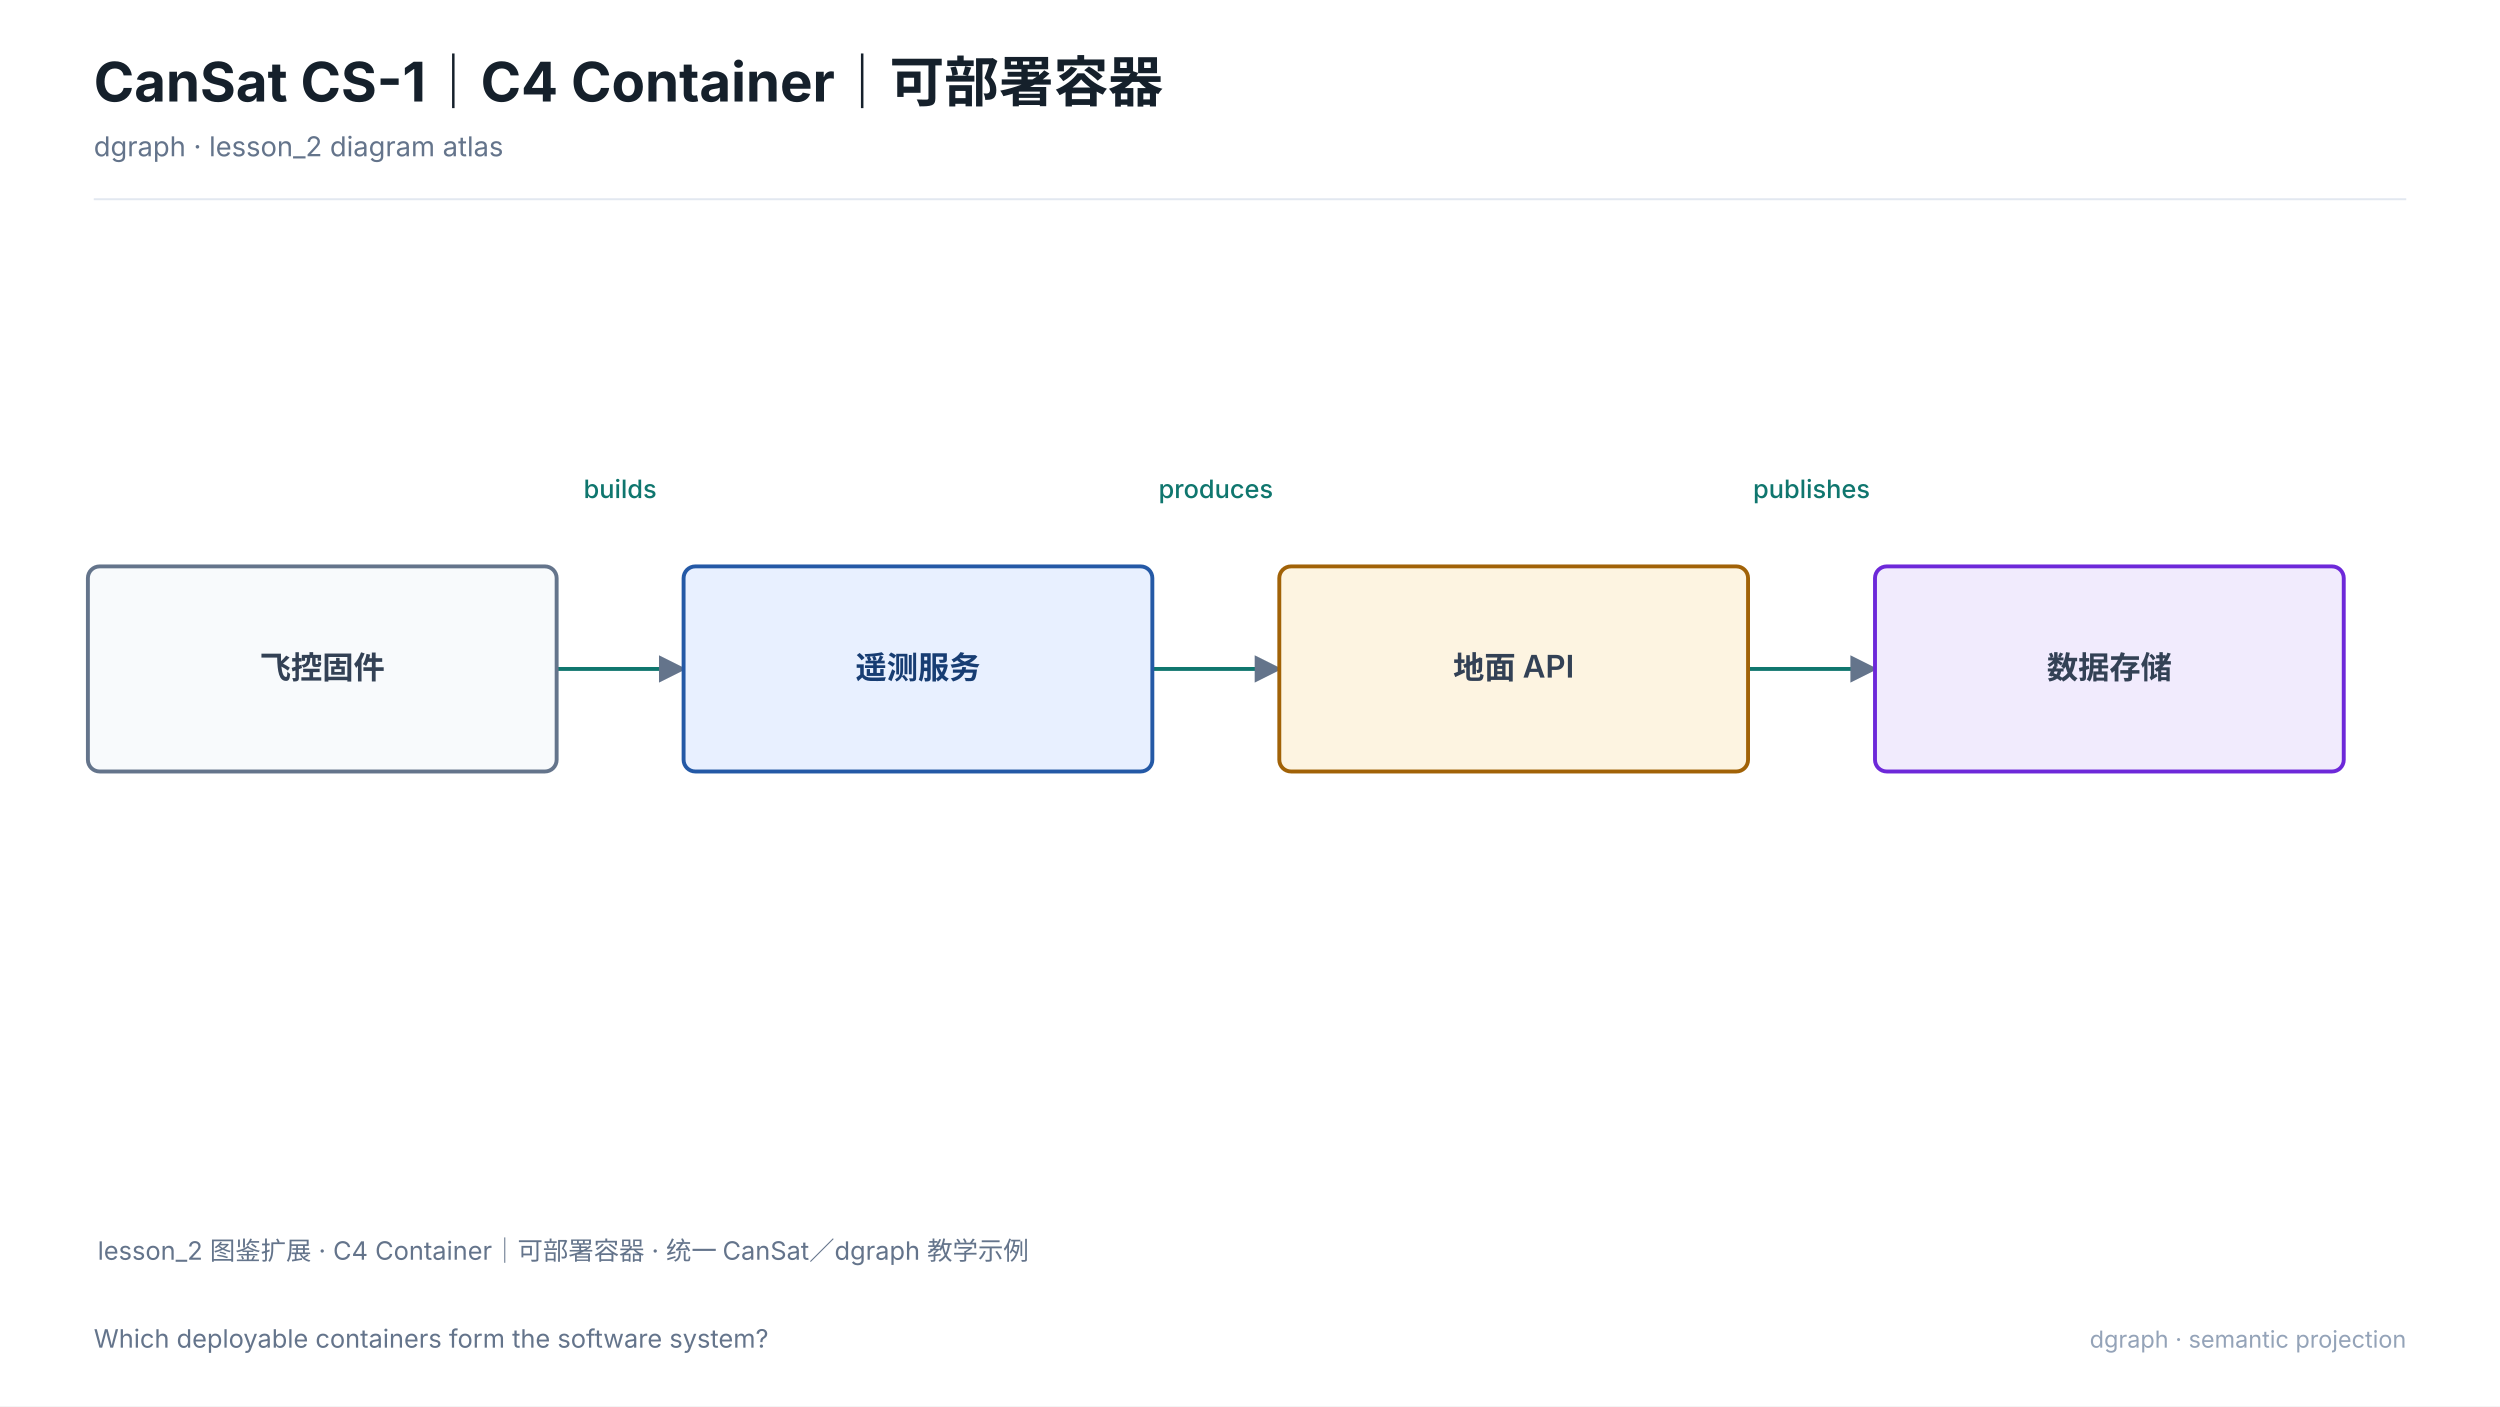
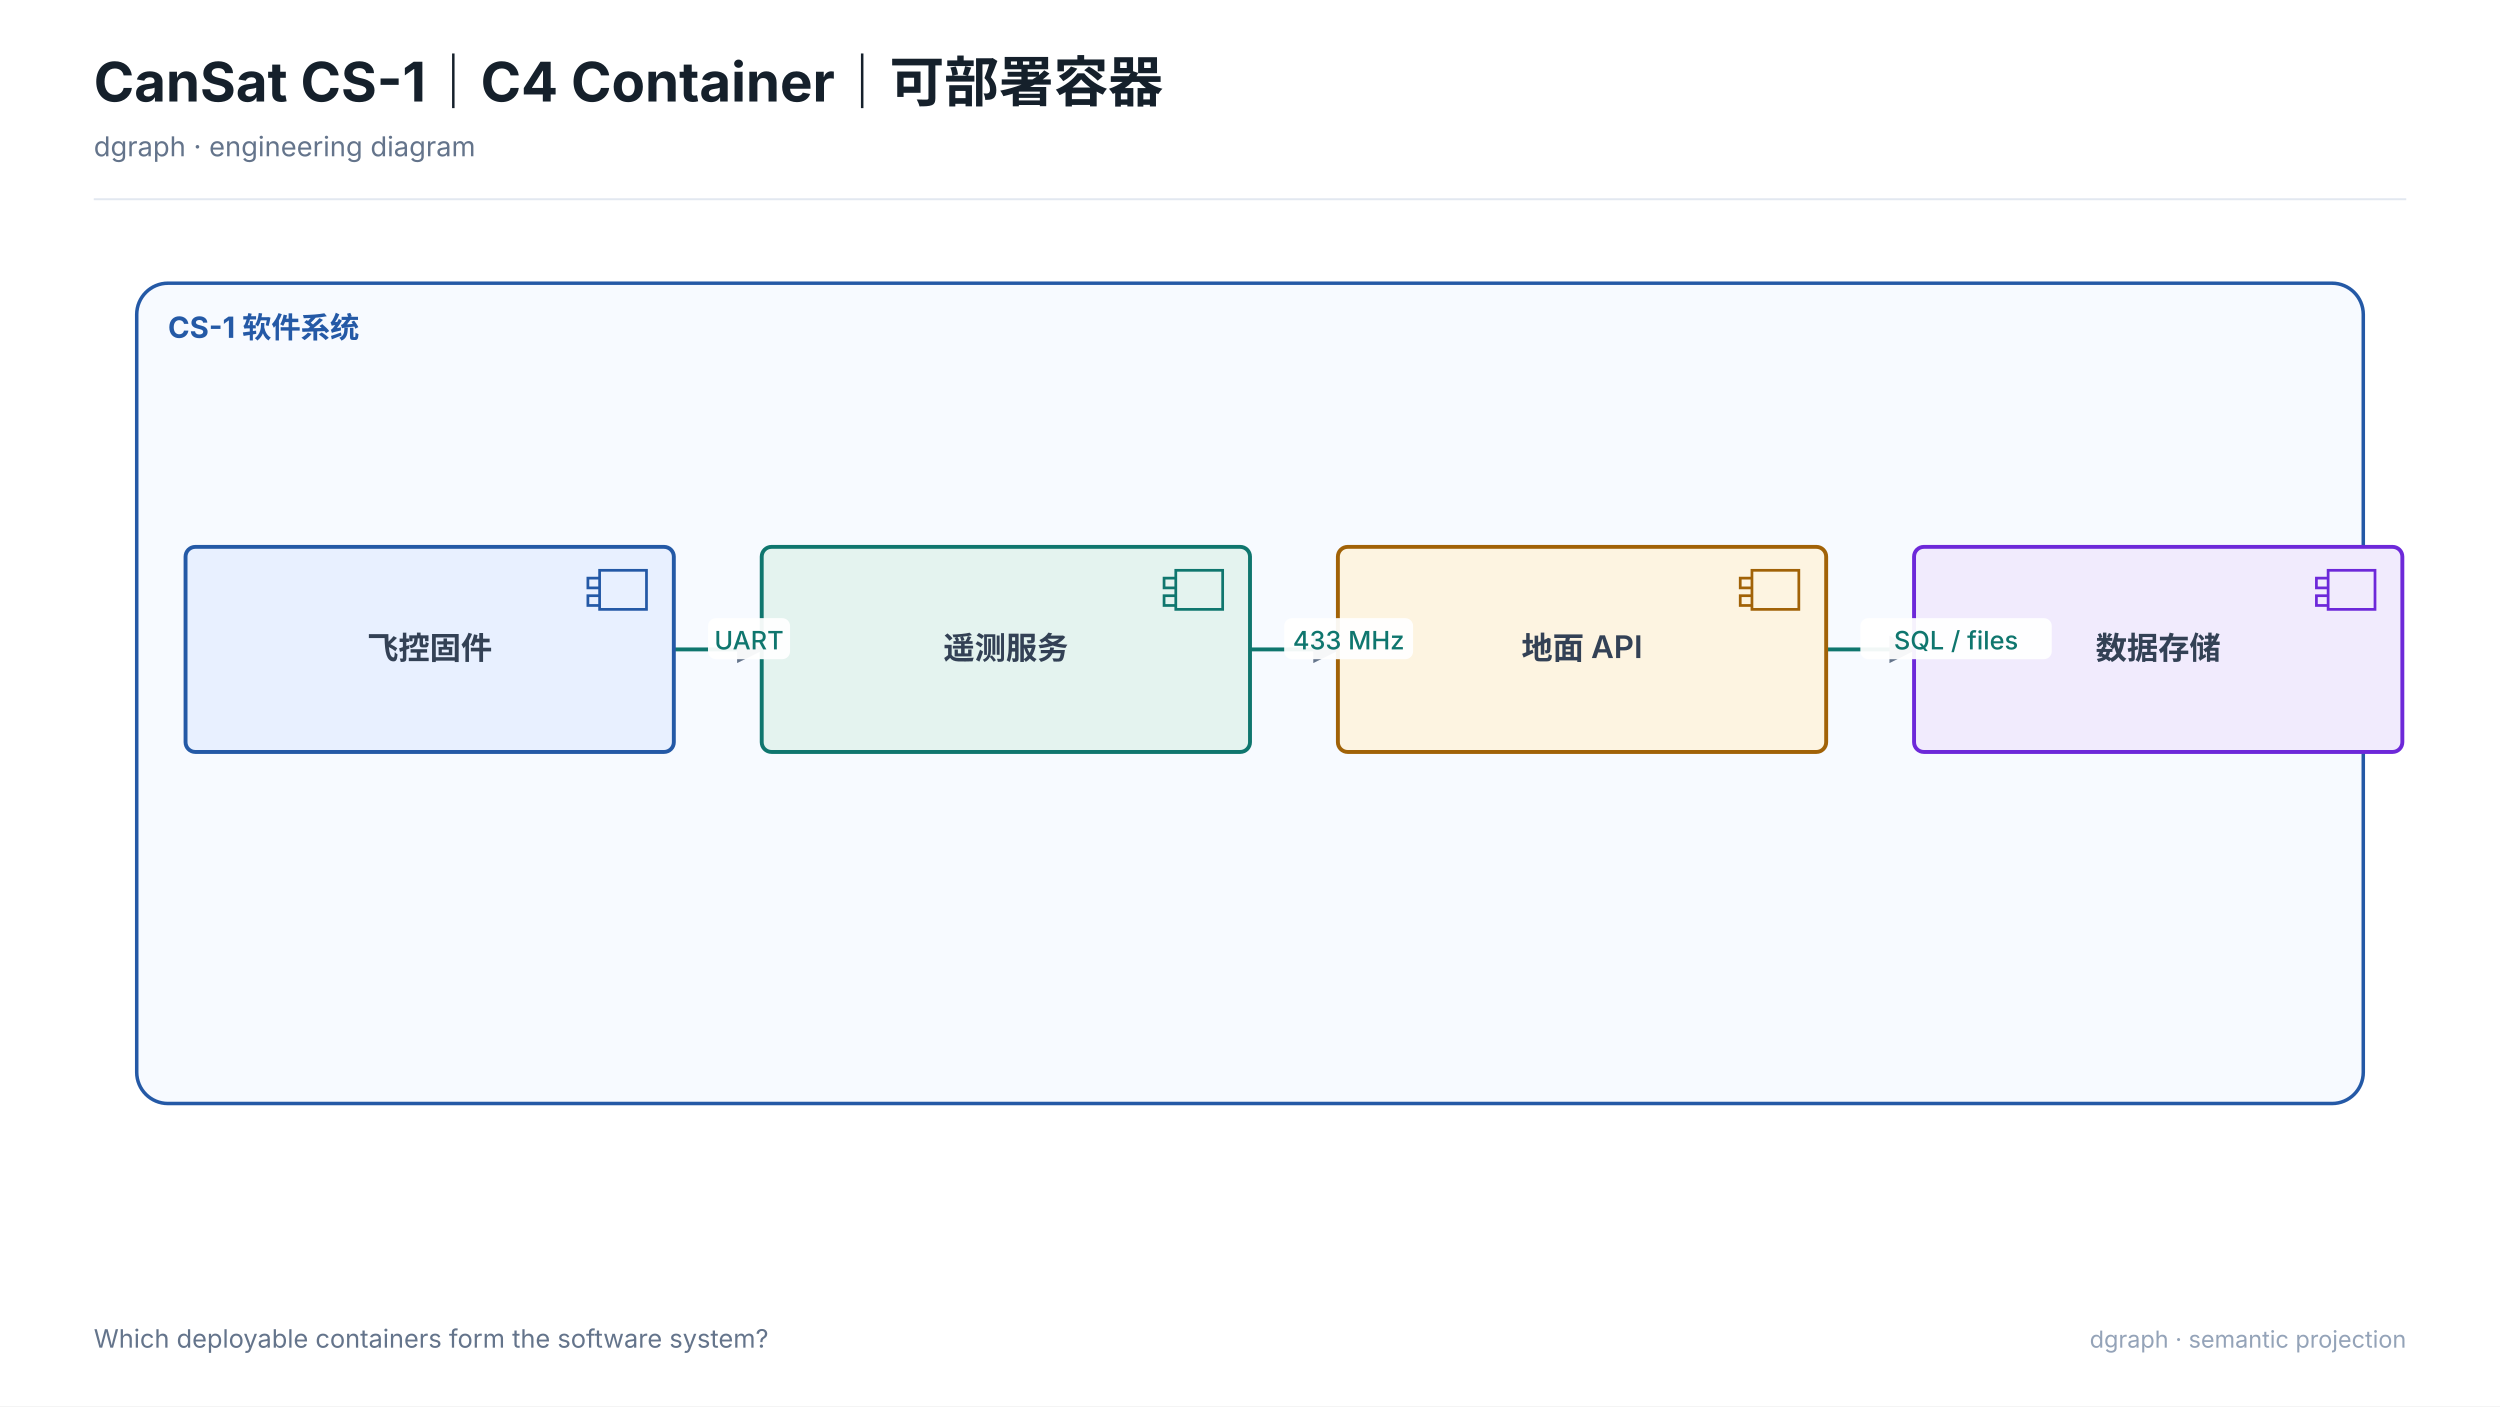
- <svg xmlns="http://www.w3.org/2000/svg" viewBox="0 0 1280 720" width="1280" height="720" font-family="-apple-system, PingFang SC, Hiragino Sans GB, Noto Sans SC, sans-serif">
+ <svg xmlns="http://www.w3.org/2000/svg" viewBox="0 0 1280 720" width="1280" height="720" font-family="-apple-system, PingFang SC, Hiragino Sans GB, Noto Sans SC, sans-serif" data-layout="c4-container">
  <defs>
    <marker id="arrow" viewBox="0 0 10 10" refX="9" refY="5" markerWidth="7" markerHeight="7" orient="auto">
      <path d="M 0 0 L 10 5 L 0 10 z" fill="#64748b" />
    </marker>
  </defs>
  <rect width="1280" height="720" fill="#fff" />
  <text x="48" y="52" font-size="28" fill="#15202b" text-anchor="start" font-weight="750">CanSat CS-1｜C4 Container｜可部署容器</text>
-   <text x="48" y="80" font-size="14" fill="#64748b" text-anchor="start" font-weight="400">dgraph · lesson_2 diagram atlas</text>
+   <text x="48" y="80" font-size="14" fill="#64748b" text-anchor="start" font-weight="400">dgraph · engineering diagram</text>
  <line x1="48" y1="102" x2="1232" y2="102" stroke="#e2e8f0" />
-   <path d="M 285,342.5 L 350,342.5" fill="none" stroke="#0f766e" stroke-width="2" stroke-dasharray="None" marker-end="url(#arrow)" />
-   <path d="M 590,342.5 L 655,342.5" fill="none" stroke="#0f766e" stroke-width="2" stroke-dasharray="None" marker-end="url(#arrow)" />
-   <path d="M 895,342.5 L 960,342.5" fill="none" stroke="#0f766e" stroke-width="2" stroke-dasharray="None" marker-end="url(#arrow)" />
-   <g data-node-id="n0" data-source-id="Lesson2.x-c4-container.n0" data-kind="block">
-     <rect x="45" y="290" width="240" height="105" rx="6" fill="#f8fafc" stroke="#64748b" stroke-width="2" />
-     <text x="165.0" y="347.5" font-size="16" fill="#334155" text-anchor="middle" font-weight="600">飞控固件</text>
+   <g data-group-id="system">
+     <rect x="70" y="145" width="1140" height="420" rx="16" fill="#e8f0ff" fill-opacity="0.35" stroke="#2459a6" stroke-width="1.8" />
+     <text x="86" y="173" font-size="15" fill="#2459a6" text-anchor="start" font-weight="700">CS-1 软件系统</text>
  </g>
-   <g data-node-id="n1" data-source-id="Lesson2.x-c4-container.n1" data-kind="block">
-     <rect x="350" y="290" width="240" height="105" rx="6" fill="#e8f0ff" stroke="#2459a6" stroke-width="2" />
-     <text x="470.0" y="347.5" font-size="16" fill="#173d73" text-anchor="middle" font-weight="600">遥测服务</text>
+   <path d="M 345,332.5 L 390,332.5" fill="none" stroke="#0f766e" stroke-width="2" stroke-dasharray="None" marker-end="url(#arrow)" />
+   <path d="M 640,332.5 L 685,332.5" fill="none" stroke="#0f766e" stroke-width="2" stroke-dasharray="None" marker-end="url(#arrow)" />
+   <path d="M 935,332.5 L 980,332.5" fill="none" stroke="#0f766e" stroke-width="2" stroke-dasharray="None" marker-end="url(#arrow)" />
+   <g data-node-id="n0" data-source-id="Example.x-c4-container.n0" data-kind="component">
+     <rect x="95" y="280" width="250" height="105" rx="5" fill="#e8f0ff" stroke="#2459a6" stroke-width="2" />
+     <text x="220.0" y="337.5" font-size="16" fill="#334155" text-anchor="middle" font-weight="600">飞控固件</text>
+     <path d="M 307 292 h 24 v 20 h -24 Z M 301 296 h 6 v 5 h -6 Z M 301 305 h 6 v 5 h -6 Z" fill="#e8f0ff" stroke="#2459a6" stroke-width="1.4" />
  </g>
-   <g data-node-id="n2" data-source-id="Lesson2.x-c4-container.n2" data-kind="block">
-     <rect x="655" y="290" width="240" height="105" rx="6" fill="#fdf4e1" stroke="#a16207" stroke-width="2" />
-     <text x="775.0" y="347.5" font-size="16" fill="#334155" text-anchor="middle" font-weight="600">地面 API</text>
+   <g data-node-id="n1" data-source-id="Example.x-c4-container.n1" data-kind="component">
+     <rect x="390" y="280" width="250" height="105" rx="5" fill="#e4f3ef" stroke="#0f766e" stroke-width="2" />
+     <text x="515.0" y="337.5" font-size="16" fill="#334155" text-anchor="middle" font-weight="600">遥测服务</text>
+     <path d="M 602 292 h 24 v 20 h -24 Z M 596 296 h 6 v 5 h -6 Z M 596 305 h 6 v 5 h -6 Z" fill="#e4f3ef" stroke="#0f766e" stroke-width="1.4" />
  </g>
-   <g data-node-id="n3" data-source-id="Lesson2.x-c4-container.n3" data-kind="block">
-     <rect x="960" y="290" width="240" height="105" rx="6" fill="#f1ebfd" stroke="#6d28d9" stroke-width="2" />
-     <text x="1080.0" y="347.5" font-size="16" fill="#334155" text-anchor="middle" font-weight="600">数据存储</text>
+   <g data-node-id="n2" data-source-id="Example.x-c4-container.n2" data-kind="component">
+     <rect x="685" y="280" width="250" height="105" rx="5" fill="#fdf4e1" stroke="#a16207" stroke-width="2" />
+     <text x="810.0" y="337.5" font-size="16" fill="#334155" text-anchor="middle" font-weight="600">地面 API</text>
+     <path d="M 897 292 h 24 v 20 h -24 Z M 891 296 h 6 v 5 h -6 Z M 891 305 h 6 v 5 h -6 Z" fill="#fdf4e1" stroke="#a16207" stroke-width="1.4" />
  </g>
-   <rect x="288.5" y="239" width="58" height="21" rx="4" fill="#fff" fill-opacity=".94" />
-   <text x="317.5" y="255" font-size="13" fill="#0f766e" text-anchor="middle" font-weight="500">builds</text>
-   <rect x="585.5" y="239" width="74" height="21" rx="4" fill="#fff" fill-opacity=".94" />
-   <text x="622.5" y="255" font-size="13" fill="#0f766e" text-anchor="middle" font-weight="500">produces</text>
-   <rect x="886.5" y="239" width="82" height="21" rx="4" fill="#fff" fill-opacity=".94" />
-   <text x="927.5" y="255" font-size="13" fill="#0f766e" text-anchor="middle" font-weight="500">publishes</text>
-   <text x="50" y="645" font-size="13" fill="#64748b" text-anchor="start" font-weight="400">lesson_2 图鉴扩展 · C4 Container｜可部署容器 · 统一 CanSat／dgraph 教学示例</text>
+   <g data-node-id="n3" data-source-id="Example.x-c4-container.n3" data-kind="component">
+     <rect x="980" y="280" width="250" height="105" rx="5" fill="#f1ebfd" stroke="#6d28d9" stroke-width="2" />
+     <text x="1105.0" y="337.5" font-size="16" fill="#334155" text-anchor="middle" font-weight="600">数据存储</text>
+     <path d="M 1192 292 h 24 v 20 h -24 Z M 1186 296 h 6 v 5 h -6 Z M 1186 305 h 6 v 5 h -6 Z" fill="#f1ebfd" stroke="#6d28d9" stroke-width="1.4" />
+   </g>
+   <rect x="362.5" y="316.5" width="42" height="21" rx="4" fill="#fff" fill-opacity=".94" />
+   <text x="383.5" y="332.5" font-size="13" fill="#0f766e" text-anchor="middle" font-weight="500">UART</text>
+   <rect x="657.5" y="316.5" width="66" height="21" rx="4" fill="#fff" fill-opacity=".94" />
+   <text x="690.5" y="332.5" font-size="13" fill="#0f766e" text-anchor="middle" font-weight="500">433 MHz</text>
+   <rect x="952.5" y="316.5" width="98" height="21" rx="4" fill="#fff" fill-opacity=".94" />
+   <text x="1001.5" y="332.5" font-size="13" fill="#0f766e" text-anchor="middle" font-weight="500">SQL / files</text>
  <text x="48" y="690" font-size="13" fill="#64748b" text-anchor="start" font-weight="400">Which deployable containers form the software system?</text>
  <text x="1232" y="690" font-size="12" fill="#94a3b8" text-anchor="end" font-weight="400">dgraph · semantic projection</text>
</svg>
